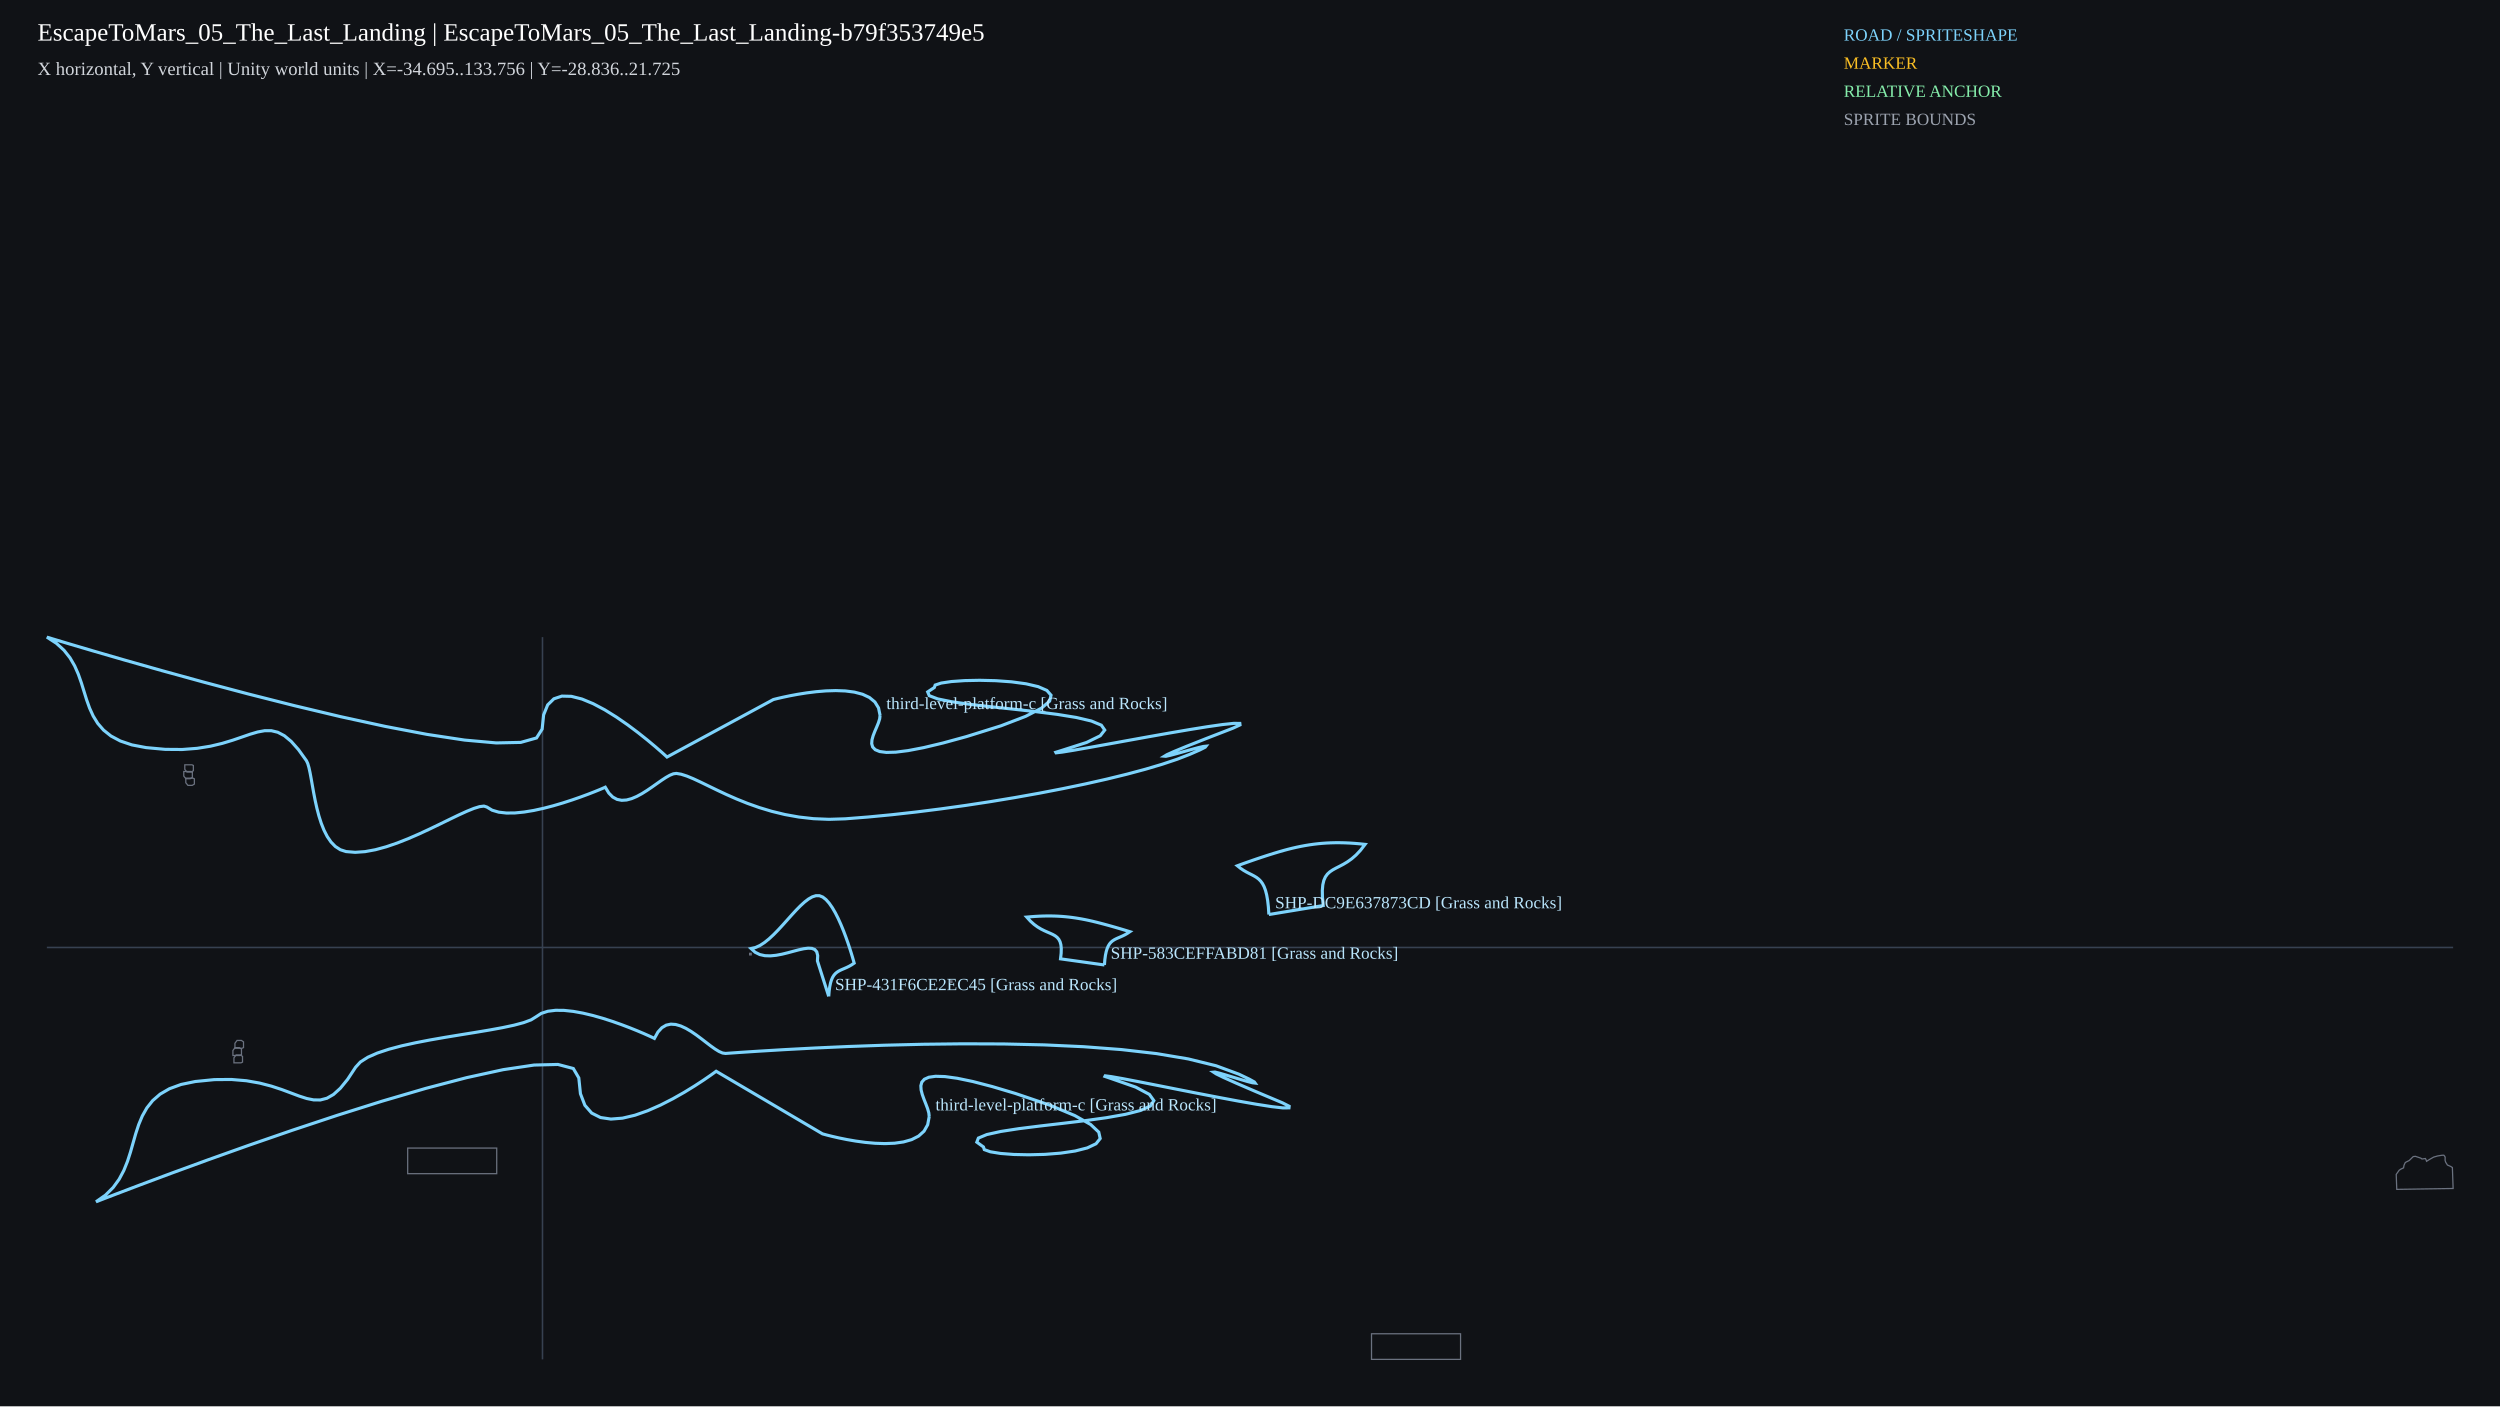
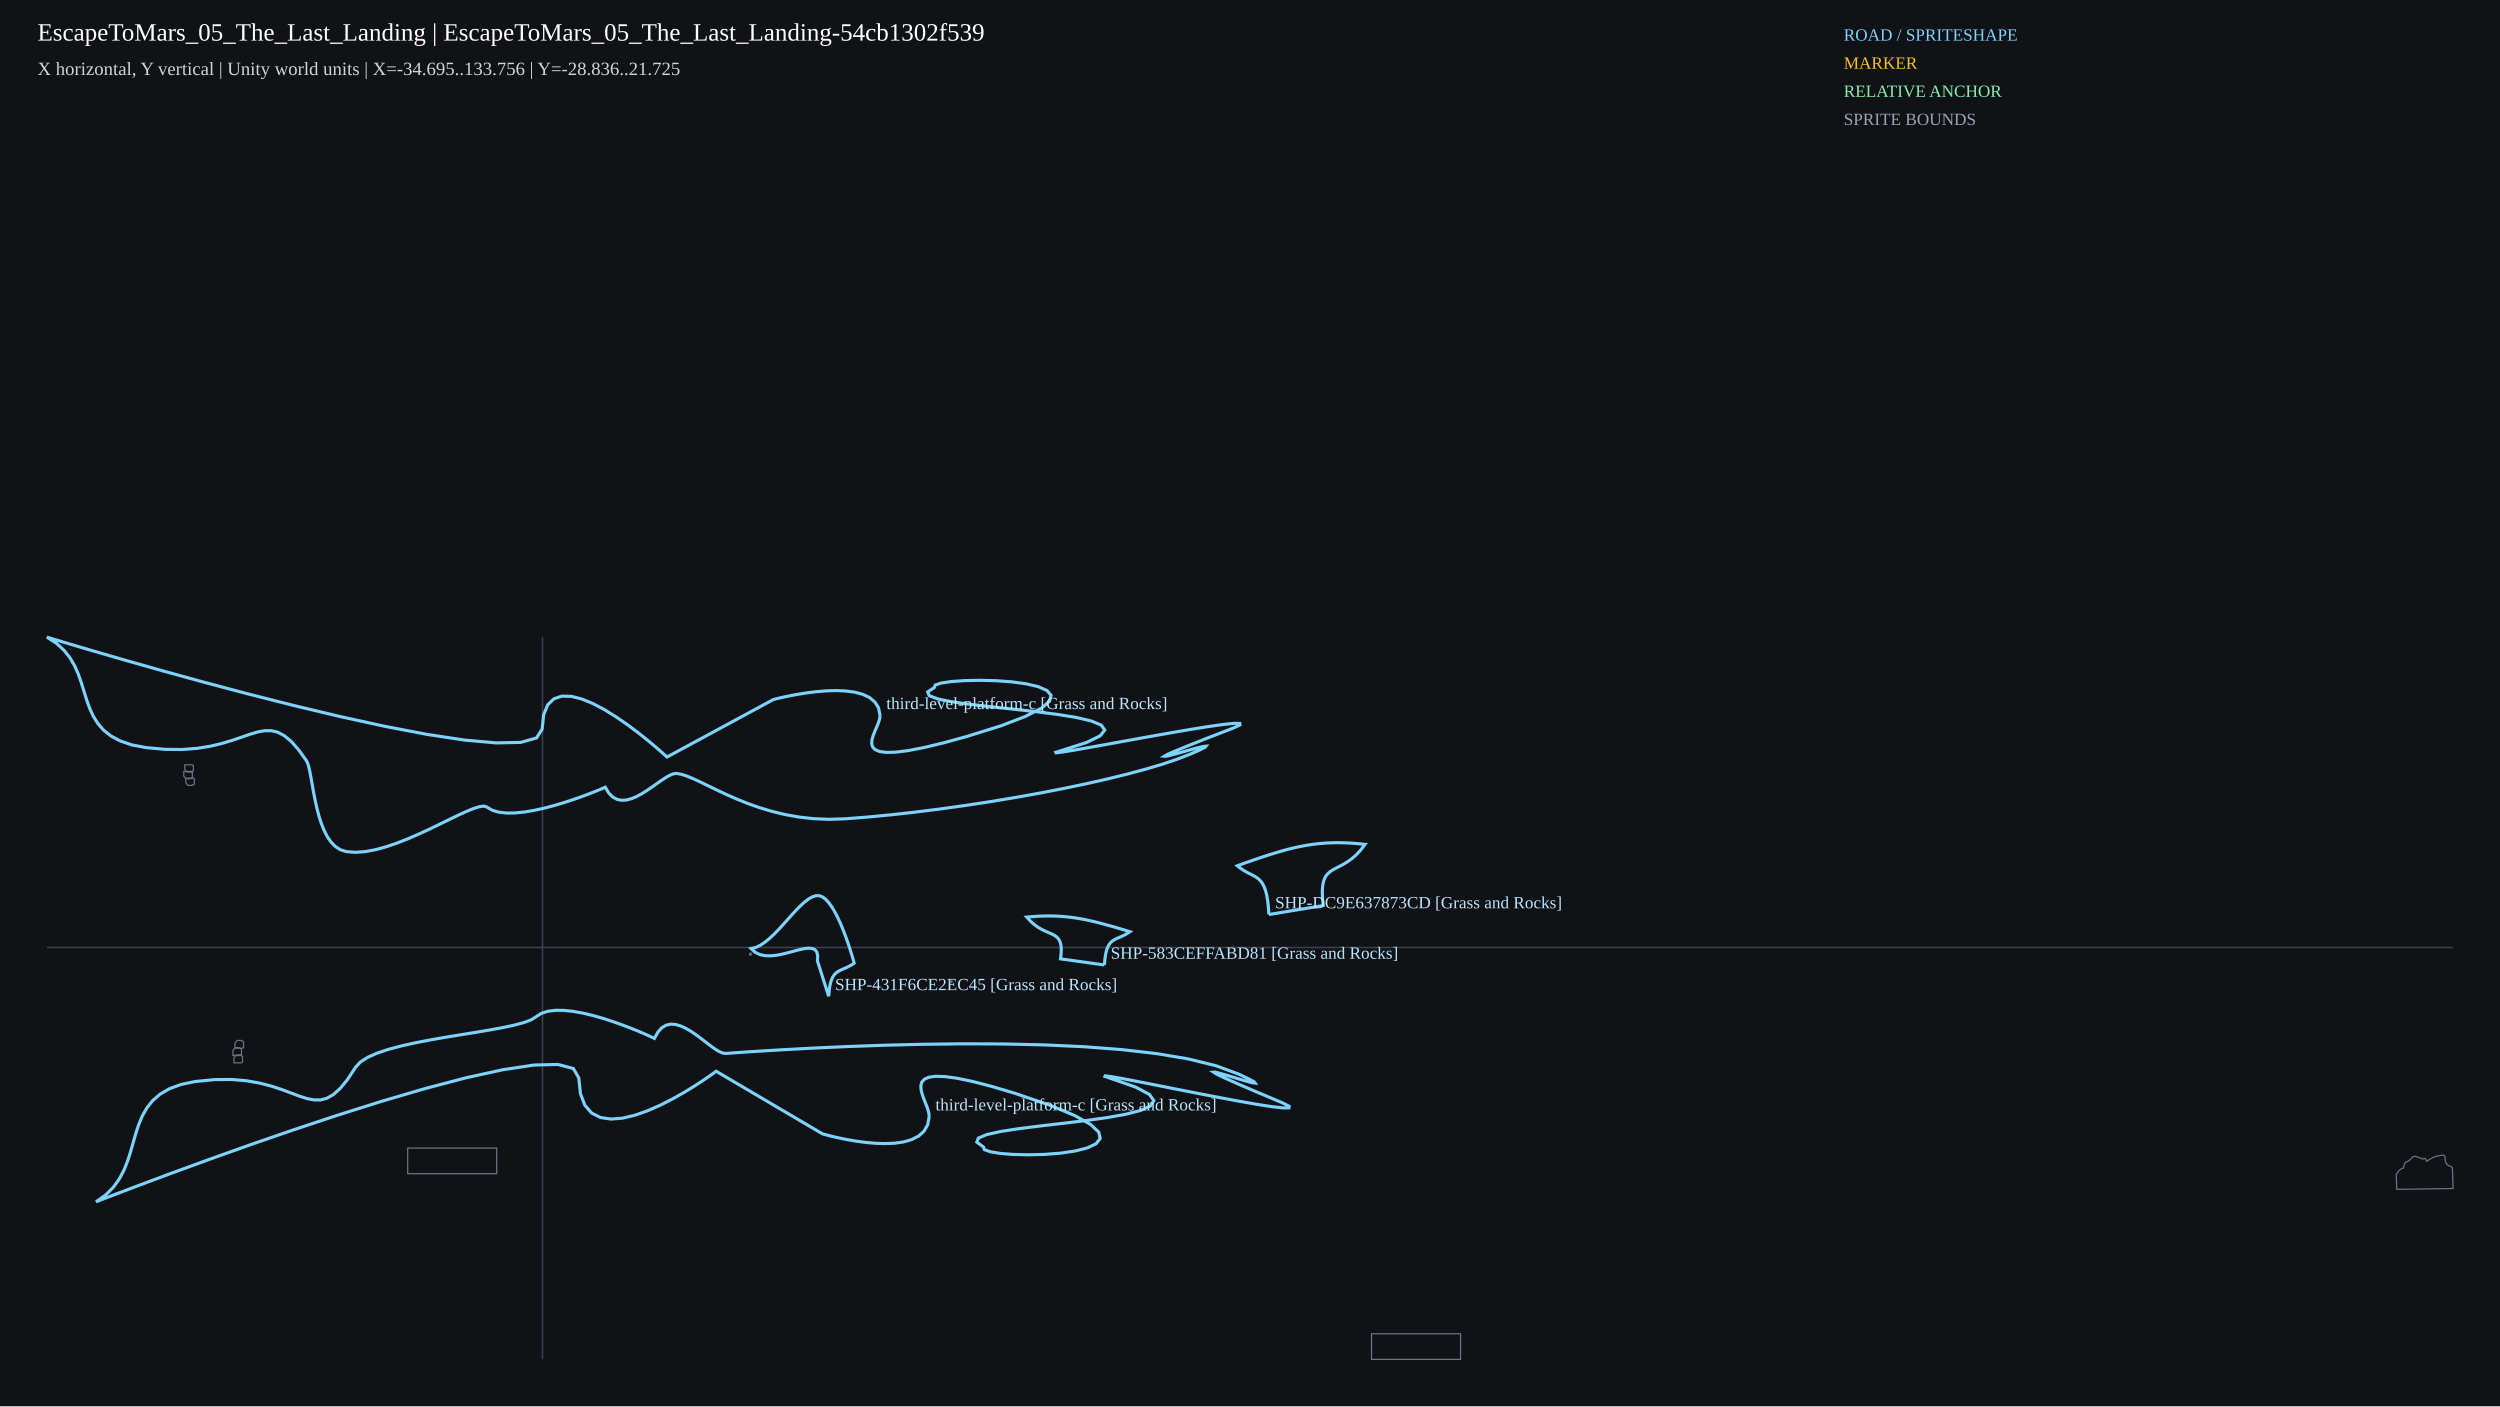
<svg xmlns="http://www.w3.org/2000/svg" viewBox="0 0 1600 900">
  <rect width="100%" height="100%" fill="#101216" />
-   <text x="24" y="26" fill="white" font-size="16">EscapeToMars_05_The_Last_Landing | EscapeToMars_05_The_Last_Landing-b79f353749e5</text>
+   <text x="24" y="26" fill="white" font-size="16">EscapeToMars_05_The_Last_Landing | EscapeToMars_05_The_Last_Landing-54cb1302f539</text>
  <text x="24" y="48" fill="#d1d5db" font-size="12">X horizontal, Y vertical | Unity world units | X=-34.695..133.756 | Y=-28.836..21.725</text>
  <text x="1180" y="26" fill="#7dd3fc" font-size="11">ROAD / SPRITESHAPE</text>
  <text x="1180" y="44" fill="#fbbf24" font-size="11">MARKER</text>
  <text x="1180" y="62" fill="#86efac" font-size="11">RELATIVE ANCHOR</text>
  <text x="1180" y="80" fill="#9ca3af" font-size="11">SPRITE BOUNDS</text>
  <line x1="347.189" y1="870" x2="347.189" y2="407.762" stroke="#374151" stroke-width="1" />
  <line x1="30" y1="606.377" x2="1570" y2="606.377" stroke="#374151" stroke-width="1" />
  <path d="M706.832,617.584 L706.516,617.54 L705.625,617.415 L704.239,617.222 L702.442,616.971 L700.316,616.673 L697.943,616.342 L695.405,615.987 L692.785,615.621 L690.165,615.255 L687.627,614.9 L685.254,614.568 L683.128,614.271 L681.331,614.02 L679.945,613.826 L679.054,613.702 L678.738,613.658 L679.141,610.033 L679.209,607.052 L678.964,604.631 L678.428,602.69 L677.622,601.146 L676.567,599.917 L675.286,598.921 L673.8,598.077 L672.13,597.302 L670.299,596.515 L668.327,595.633 L666.236,594.575 L664.049,593.259 L661.786,591.602 L659.468,589.524 L657.119,586.941 L659.888,586.694 L662.569,586.5 L665.169,586.356 L667.696,586.263 L670.155,586.217 L672.552,586.22 L674.896,586.268 L677.191,586.362 L679.445,586.5 L681.664,586.681 L683.855,586.903 L686.024,587.166 L688.178,587.468 L690.323,587.808 L692.466,588.185 L694.613,588.597 L696.808,589.059 L699.105,589.581 L701.469,590.152 L703.867,590.759 L706.265,591.389 L708.631,592.03 L710.931,592.67 L713.131,593.295 L715.197,593.894 L717.096,594.453 L718.795,594.961 L720.261,595.405 L721.459,595.771 L722.356,596.049 L722.919,596.224 L723.114,596.286 L721.483,597.388 L719.916,598.283 L718.415,599.02 L716.985,599.652 L715.63,600.229 L714.355,600.803 L713.162,601.424 L712.057,602.143 L711.042,603.013 L710.123,604.083 L709.303,605.405 L708.586,607.03 L707.977,609.01 L707.478,611.394 L707.095,614.235 L706.832,617.584" fill="none" stroke="#7dd3fc" stroke-width="2" />
  <text x="710.832" y="613.584" fill="#bae6fd" font-size="11">SHP-583CEFFABD81 [Grass and Rocks]</text>
  <path d="M812.081,585.301 L812.472,585.236 L813.576,585.054 L815.291,584.77 L817.516,584.402 L820.148,583.966 L823.086,583.48 L826.228,582.961 L829.472,582.424 L832.716,581.888 L835.858,581.368 L838.796,580.882 L841.429,580.446 L843.653,580.078 L845.369,579.795 L846.473,579.612 L846.863,579.548 L846.365,574.237 L846.28,569.868 L846.584,566.321 L847.248,563.476 L848.246,561.214 L849.551,559.413 L851.137,557.954 L852.977,556.717 L855.045,555.582 L857.312,554.428 L859.754,553.137 L862.342,551.586 L865.051,549.657 L867.853,547.23 L870.721,544.184 L873.63,540.399 L870.203,540.038 L866.883,539.753 L863.663,539.543 L860.535,539.405 L857.491,539.339 L854.522,539.343 L851.621,539.414 L848.779,539.552 L845.988,539.753 L843.241,540.018 L840.528,540.344 L837.843,540.729 L835.176,541.171 L832.52,541.669 L829.867,542.222 L827.209,542.827 L824.491,543.503 L821.648,544.268 L818.721,545.105 L815.752,545.994 L812.782,546.917 L809.853,547.857 L807.006,548.794 L804.282,549.71 L801.724,550.587 L799.372,551.407 L797.268,552.151 L795.454,552.801 L793.971,553.339 L792.86,553.745 L792.163,554.003 L791.922,554.093 L793.941,555.708 L795.882,557.019 L797.74,558.099 L799.51,559.025 L801.187,559.871 L802.767,560.711 L804.243,561.621 L805.612,562.675 L806.868,563.949 L808.006,565.517 L809.021,567.455 L809.909,569.836 L810.663,572.737 L811.28,576.231 L811.754,580.394 L812.081,585.301" fill="none" stroke="#7dd3fc" stroke-width="2" />
  <text x="816.081" y="581.301" fill="#bae6fd" font-size="11">SHP-DC9E637873CD [Grass and Rocks]</text>
  <path d="M530.39,637.697 L530.308,637.442 L530.079,636.721 L529.722,635.602 L529.26,634.15 L528.712,632.431 L528.101,630.514 L527.448,628.463 L526.773,626.346 L526.099,624.229 L525.445,622.178 L524.834,620.261 L524.287,618.543 L523.825,617.091 L523.468,615.971 L523.238,615.251 L523.157,614.996 L523.325,611.582 L522.732,609.196 L521.458,607.702 L519.587,606.961 L517.202,606.838 L514.386,607.195 L511.22,607.895 L507.788,608.802 L504.173,609.778 L500.457,610.687 L496.723,611.391 L493.054,611.754 L489.532,611.639 L486.24,610.908 L483.261,609.425 L480.677,607.053 L483.516,606.409 L486.396,605.089 L489.305,603.196 L492.232,600.834 L495.164,598.105 L498.091,595.112 L500.999,591.957 L503.878,588.743 L506.716,585.574 L509.5,582.551 L512.22,579.777 L514.862,577.356 L517.416,575.389 L519.87,573.981 L522.212,573.232 L524.429,573.247 L526.554,574.106 L528.652,575.754 L530.707,578.074 L532.705,580.949 L534.63,584.263 L536.467,587.9 L538.202,591.743 L539.818,595.676 L541.3,599.582 L542.634,603.345 L543.805,606.848 L544.797,609.976 L545.594,612.611 L546.183,614.638 L546.547,615.939 L546.672,616.398 L545.041,617.501 L543.473,618.395 L541.973,619.133 L540.543,619.765 L539.188,620.342 L537.913,620.915 L536.72,621.536 L535.615,622.256 L534.6,623.125 L533.681,624.195 L532.861,625.518 L532.144,627.143 L531.535,629.122 L531.036,631.507 L530.653,634.348 L530.39,637.697" fill="none" stroke="#7dd3fc" stroke-width="2" />
  <text x="534.39" y="633.697" fill="#bae6fd" font-size="11">SHP-431F6CE2EC45 [Grass and Rocks]</text>
  <path d="M594.686,714.658 L593.705,719.849 L591.379,723.959 L587.902,727.092 L583.468,729.35 L578.273,730.836 L572.509,731.654 L566.372,731.905 L560.056,731.693 L553.755,731.12 L547.664,730.291 L541.977,729.306 L536.888,728.27 L532.591,727.285 L529.282,726.454 L527.153,725.88 L526.401,725.666 L525.636,725.216 L523.476,723.945 L520.12,721.969 L515.766,719.407 L510.615,716.375 L504.866,712.991 L498.718,709.372 L492.37,705.636 L486.023,701.9 L479.875,698.281 L474.125,694.897 L468.974,691.865 L464.621,689.303 L461.264,687.327 L459.104,686.055 L458.34,685.606 L457.357,686.331 L454.578,688.318 L450.26,691.284 L444.658,694.945 L438.029,699.017 L430.627,703.216 L422.709,707.26 L414.53,710.865 L406.348,713.746 L398.416,715.621 L390.992,716.206 L384.33,715.218 L378.688,712.373 L374.32,707.386 L371.483,699.976 L370.432,689.858 L366.919,683.849 L357.08,681.245 L341.82,681.629 L322.043,684.585 L298.652,689.696 L272.552,696.547 L244.648,704.722 L215.842,713.803 L187.039,723.375 L159.144,733.021 L133.06,742.325 L109.691,750.871 L89.941,758.243 L74.715,764.024 L64.916,767.797 L61.449,769.148 L67.57,764.822 L72.437,759.976 L76.256,754.709 L79.235,749.117 L81.581,743.297 L83.501,737.348 L85.204,731.367 L86.897,725.451 L88.786,719.698 L91.08,714.205 L93.986,709.07 L97.711,704.39 L102.462,700.263 L108.448,696.786 L115.876,694.057 L124.952,692.174 L137.194,690.953 L148.058,690.86 L157.671,691.672 L166.164,693.166 L173.665,695.118 L180.303,697.306 L186.207,699.506 L191.506,701.495 L196.329,703.05 L200.804,703.947 L205.06,703.965 L209.228,702.879 L213.434,700.466 L217.808,696.503 L222.48,690.768 L227.578,683.036 L230.639,679.677 L235.354,676.663 L241.489,673.958 L248.806,671.529 L257.071,669.338 L266.046,667.349 L275.497,665.529 L285.187,663.84 L294.88,662.247 L304.34,660.714 L313.331,659.206 L321.618,657.688 L328.965,656.123 L335.135,654.476 L339.892,652.711 L343.001,650.793 L346.415,648.565 L350.653,647.197 L355.574,646.592 L361.042,646.656 L366.917,647.291 L373.062,648.402 L379.336,649.894 L385.603,651.669 L391.723,653.633 L397.558,655.689 L402.97,657.742 L407.819,659.695 L411.968,661.452 L415.278,662.919 L417.611,663.997 L418.827,664.593 L421.078,660.516 L423.611,657.729 L426.381,656.089 L429.346,655.454 L432.462,655.681 L435.685,656.626 L438.974,658.148 L442.283,660.103 L445.571,662.349 L448.793,664.742 L451.906,667.139 L454.868,669.399 L457.634,671.377 L460.162,672.932 L462.408,673.92 L464.329,674.199 L473.145,673.576 L485.882,672.734 L502.034,671.762 L521.096,670.748 L542.562,669.78 L565.927,668.946 L590.686,668.336 L616.333,668.037 L642.364,668.138 L668.271,668.727 L693.551,669.892 L717.698,671.722 L740.206,674.305 L760.57,677.73 L778.285,682.084 L792.846,687.457 L799.5,690.637 L802.784,692.46 L803.281,693.16 L801.572,692.968 L798.239,692.117 L793.863,690.839 L789.026,689.369 L784.31,687.937 L780.297,686.776 L777.567,686.12 L776.703,686.201 L778.287,687.251 L782.9,689.503 L791.123,693.189 L803.54,698.543 L820.73,705.796 L825.059,707.996 L824.934,709.029 L820.991,709.058 L813.864,708.239 L804.191,706.733 L792.606,704.7 L779.744,702.297 L766.241,699.685 L752.733,697.023 L739.854,694.47 L728.242,692.185 L718.529,690.327 L711.354,689.057 L707.35,688.532 L707.154,688.913 L711.4,690.359 L726.887,695.774 L735.627,700.43 L738.479,704.412 L736.297,707.806 L729.94,710.699 L720.264,713.177 L708.125,715.325 L694.38,717.23 L679.887,718.978 L665.5,720.655 L652.077,722.346 L640.476,724.139 L631.551,726.118 L626.161,728.371 L625.161,730.983 L629.408,734.04 L629.957,735.749 L633.827,737.15 L640.327,738.201 L648.766,738.855 L658.455,739.071 L668.701,738.802 L678.814,738.006 L688.104,736.638 L695.879,734.655 L701.449,732.011 L704.122,728.663 L703.209,724.567 L698.017,719.679 L687.858,713.955 L672.038,707.35 L649.869,699.82 L634.968,695.383 L622.629,692.175 L612.628,690.087 L604.745,689.008 L598.758,688.828 L594.446,689.437 L591.586,690.725 L589.958,692.581 L589.34,694.895 L589.51,697.557 L590.247,700.456 L591.33,703.483 L592.537,706.527 L593.646,709.477 L594.436,712.225 L594.686,714.658" fill="none" stroke="#7dd3fc" stroke-width="2" />
  <text x="598.686" y="710.658" fill="#bae6fd" font-size="11">third-level-platform-c [Grass and Rocks]</text>
  <path d="M563.237,457.816 L562.256,453.048 L559.93,449.272 L556.453,446.394 L552.02,444.32 L546.824,442.955 L541.06,442.204 L534.923,441.973 L528.607,442.168 L522.307,442.694 L516.215,443.456 L510.528,444.361 L505.439,445.312 L501.142,446.217 L497.833,446.98 L495.704,447.508 L494.952,447.704 L494.188,448.118 L492.027,449.286 L488.671,451.1 L484.317,453.454 L479.166,456.239 L473.417,459.348 L467.269,462.672 L460.921,466.104 L454.574,469.536 L448.426,472.86 L442.676,475.969 L437.525,478.754 L433.172,481.108 L429.815,482.923 L427.655,484.091 L426.891,484.504 L425.997,483.681 L423.472,481.411 L419.548,477.998 L414.457,473.741 L408.432,468.943 L401.705,463.904 L394.509,458.927 L387.075,454.312 L379.637,450.362 L372.427,447.377 L365.677,445.659 L359.62,445.509 L354.489,447.229 L350.515,451.12 L347.931,457.483 L346.97,466.621 L343.367,472.297 L333.275,475.133 L317.621,475.47 L297.333,473.649 L273.338,470.011 L246.563,464.898 L217.937,458.652 L188.387,451.613 L158.839,444.124 L130.222,436.526 L103.463,429.16 L79.49,422.367 L59.229,416.49 L43.609,411.869 L33.557,408.846 L30,407.762 L36.122,411.736 L40.988,416.187 L44.807,421.026 L47.786,426.163 L50.132,431.508 L52.053,436.973 L53.756,442.468 L55.448,447.902 L57.337,453.187 L59.631,458.233 L62.537,462.95 L66.262,467.248 L71.014,471.04 L76.999,474.233 L84.427,476.74 L93.504,478.47 L105.746,479.592 L116.609,479.677 L126.222,478.931 L134.715,477.559 L142.216,475.765 L148.854,473.756 L154.759,471.735 L160.057,469.908 L164.88,468.48 L169.355,467.655 L173.612,467.639 L177.779,468.637 L181.985,470.853 L186.36,474.493 L191.031,479.762 L196.129,486.864 L196.961,488.648 L197.719,491.253 L198.441,494.557 L199.163,498.435 L199.923,502.766 L200.758,507.425 L201.705,512.29 L202.803,517.237 L204.088,522.143 L205.598,526.886 L207.369,531.342 L209.44,535.387 L211.847,538.899 L214.629,541.755 L217.822,543.831 L221.463,545.005 L227.319,545.485 L233.622,545.047 L240.269,543.823 L247.159,541.945 L254.189,539.545 L261.257,536.754 L268.26,533.707 L275.098,530.533 L281.667,527.366 L287.865,524.338 L293.591,521.581 L298.742,519.227 L303.216,517.408 L306.91,516.256 L309.723,515.904 L311.552,516.483 L314.967,518.53 L319.204,519.786 L324.126,520.342 L329.593,520.283 L335.469,519.7 L341.613,518.679 L347.888,517.309 L354.154,515.678 L360.274,513.874 L366.109,511.985 L371.521,510.099 L376.371,508.305 L380.519,506.691 L383.829,505.344 L386.162,504.353 L387.378,503.806 L389.63,507.552 L392.162,510.112 L394.932,511.618 L397.897,512.201 L401.013,511.993 L404.237,511.124 L407.525,509.726 L410.834,507.931 L414.122,505.868 L417.344,503.67 L420.458,501.467 L423.419,499.391 L426.186,497.574 L428.714,496.146 L430.96,495.238 L432.881,494.982 L435.994,495.519 L439.596,496.684 L443.686,498.378 L448.263,500.503 L453.326,502.962 L458.875,505.657 L464.909,508.49 L471.427,511.362 L478.43,514.177 L485.915,516.836 L493.883,519.242 L502.333,521.296 L511.264,522.901 L520.676,523.958 L530.568,524.37 L540.939,524.039 L555.583,522.885 L570.759,521.425 L586.327,519.684 L602.148,517.687 L618.085,515.459 L633.998,513.024 L649.75,510.408 L665.202,507.636 L680.215,504.731 L694.651,501.72 L708.372,498.627 L721.239,495.477 L733.113,492.295 L743.856,489.105 L753.331,485.933 L761.397,482.804 L768.051,479.882 L771.335,478.207 L771.832,477.565 L770.123,477.741 L766.79,478.523 L762.414,479.696 L757.578,481.047 L752.861,482.363 L748.848,483.429 L746.118,484.031 L745.255,483.957 L746.838,482.993 L751.451,480.924 L759.675,477.538 L772.091,472.62 L789.281,465.957 L793.61,463.937 L793.485,462.987 L789.542,462.961 L782.416,463.713 L772.742,465.096 L761.157,466.964 L748.295,469.171 L734.792,471.571 L721.284,474.016 L708.406,476.362 L696.793,478.46 L687.081,480.167 L679.905,481.334 L675.901,481.816 L675.705,481.466 L679.952,480.138 L695.438,475.163 L704.178,470.886 L707.03,467.229 L704.849,464.11 L698.492,461.453 L688.815,459.177 L676.676,457.204 L662.932,455.454 L648.438,453.848 L634.051,452.308 L620.629,450.754 L609.027,449.108 L600.102,447.289 L594.712,445.22 L593.712,442.82 L597.96,440.012 L598.508,438.442 L602.378,437.155 L608.878,436.19 L617.318,435.589 L627.006,435.391 L637.252,435.637 L647.366,436.369 L656.655,437.625 L664.43,439.447 L670,441.876 L672.673,444.951 L671.76,448.714 L666.569,453.204 L656.409,458.463 L640.589,464.53 L618.42,471.447 L603.52,475.523 L591.18,478.469 L581.18,480.387 L573.296,481.378 L567.309,481.544 L562.997,480.984 L560.137,479.801 L558.509,478.096 L557.891,475.971 L558.061,473.526 L558.799,470.862 L559.881,468.082 L561.088,465.286 L562.197,462.575 L562.987,460.052 L563.237,457.816" fill="none" stroke="#7dd3fc" stroke-width="2" />
  <text x="567.237" y="453.816" fill="#bae6fd" font-size="11">third-level-platform-c [Grass and Rocks]</text>
  <polygon points="877.768,853.61 877.768,870 934.755,870 934.755,853.61" fill="none" stroke="#6b7280" stroke-width="0.8" />
  <polygon points="119.642,494.089 118.271,492.41 118.271,489.471 122.842,489.471 123.756,489.89 123.756,493.25 122.385,494.089" fill="none" stroke="#6b7280" stroke-width="0.8" />
  <polygon points="118.985,498.391 117.613,496.711 117.613,493.772 122.184,493.772 123.099,494.192 123.099,497.551 121.727,498.391" fill="none" stroke="#6b7280" stroke-width="0.8" />
  <polygon points="120.281,502.637 118.91,500.958 118.91,498.018 123.481,498.018 124.395,498.438 124.395,501.798 123.024,502.637" fill="none" stroke="#6b7280" stroke-width="0.8" />
  <polygon points="151.091,675.171 149.72,676.999 149.72,680.199 154.291,680.199 155.205,679.742 155.205,676.085 153.834,675.171" fill="none" stroke="#6b7280" stroke-width="0.8" />
  <polygon points="150.433,670.488 149.062,672.316 149.062,675.516 153.633,675.516 154.547,675.059 154.547,671.402 153.176,670.488" fill="none" stroke="#6b7280" stroke-width="0.8" />
  <polygon points="151.73,665.865 150.359,667.694 150.359,670.894 154.93,670.894 155.844,670.436 155.844,666.78 154.473,665.865" fill="none" stroke="#6b7280" stroke-width="0.8" />
  <polygon points="1536.463,748.281 1538.278,747.431 1538.565,745.782 1539.313,744.126 1539.649,743.846 1541.915,742.715 1544.478,740.208 1545.856,740.049 1549.358,741.226 1550.069,741.763 1552.249,741.455 1552.619,742.134 1553.004,743.224 1554.809,742.099 1557.522,740.549 1560.033,739.824 1562.785,739.37 1564.052,739.35 1564.533,739.89 1564.903,740.569 1564.861,742.625 1565.251,743.852 1566.351,745.616 1568.46,746.541 1569.522,747.21 1570,760.629 1533.925,761.201 1533.583,751.615 1535.45,748.982" fill="none" stroke="#6b7280" stroke-width="0.8" />
  <polygon points="260.917,734.764 260.917,751.154 317.904,751.154 317.904,734.764" fill="none" stroke="#6b7280" stroke-width="0.8" />
  <rect x="608.207" y="627.77" width="1" height="1" fill="none" stroke="#6b7280" stroke-width="0.8" />
  <rect x="479.761" y="610.125" width="1" height="1" fill="none" stroke="#6b7280" stroke-width="0.8" />
</svg>
